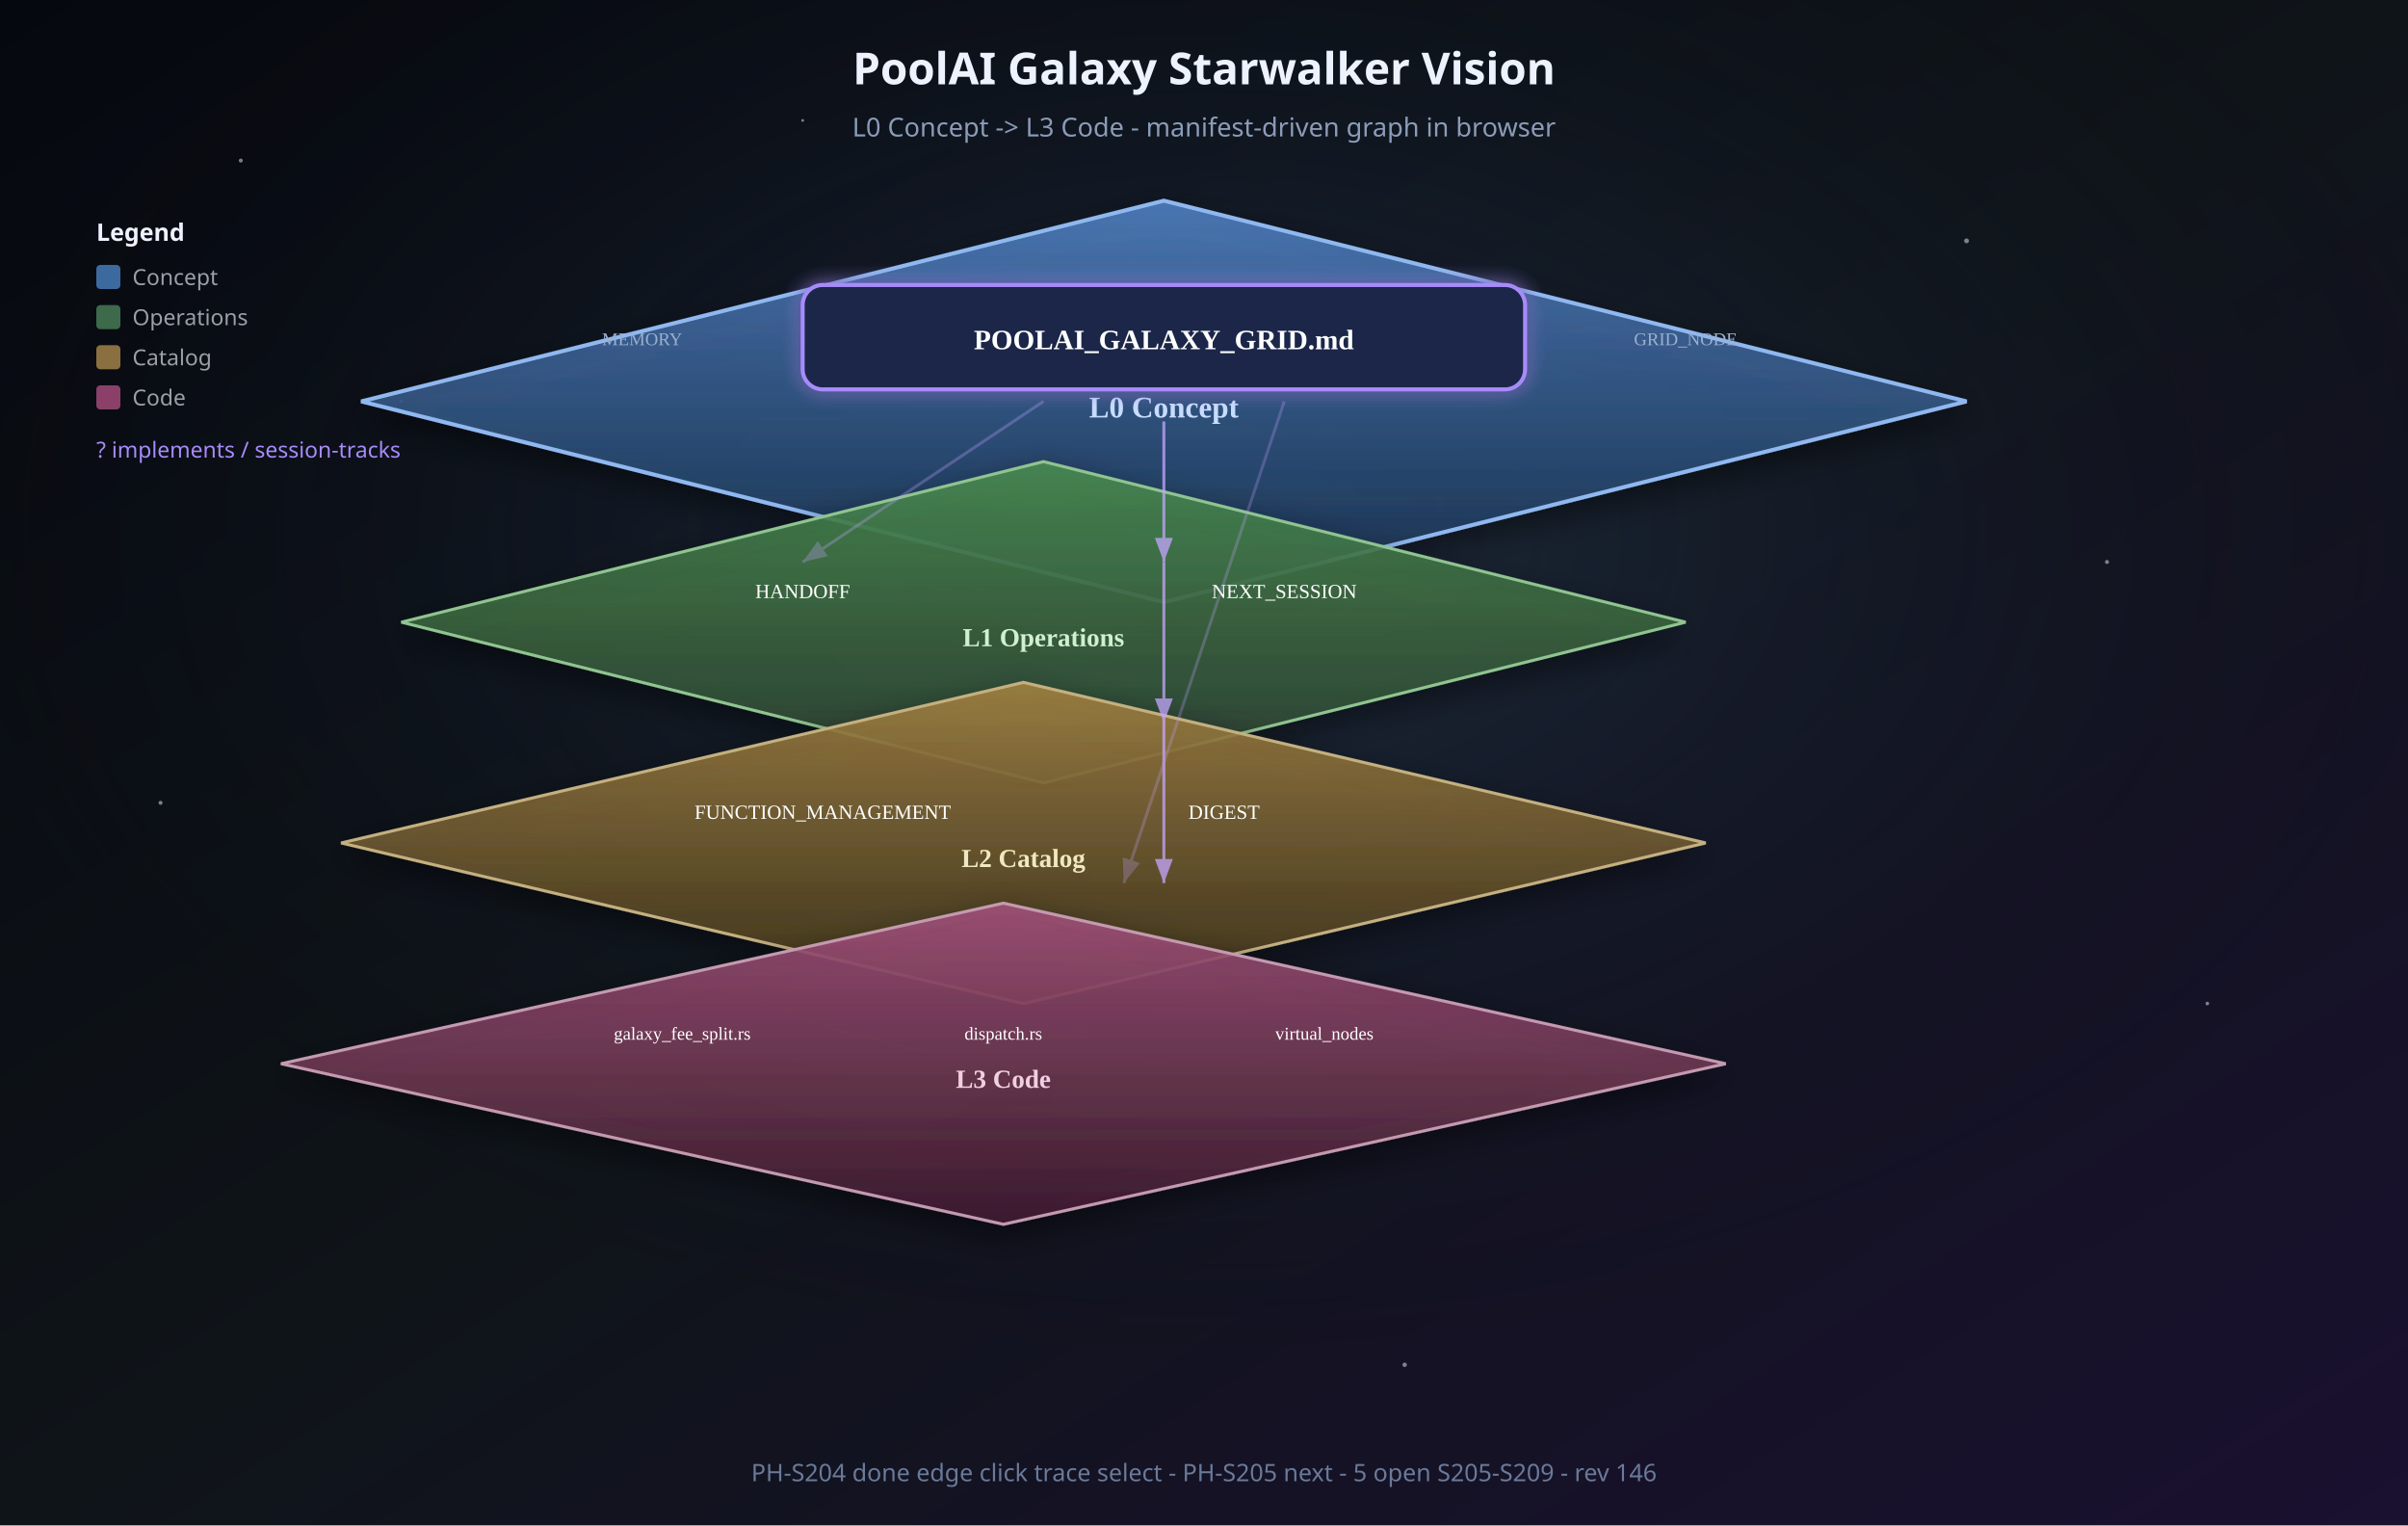
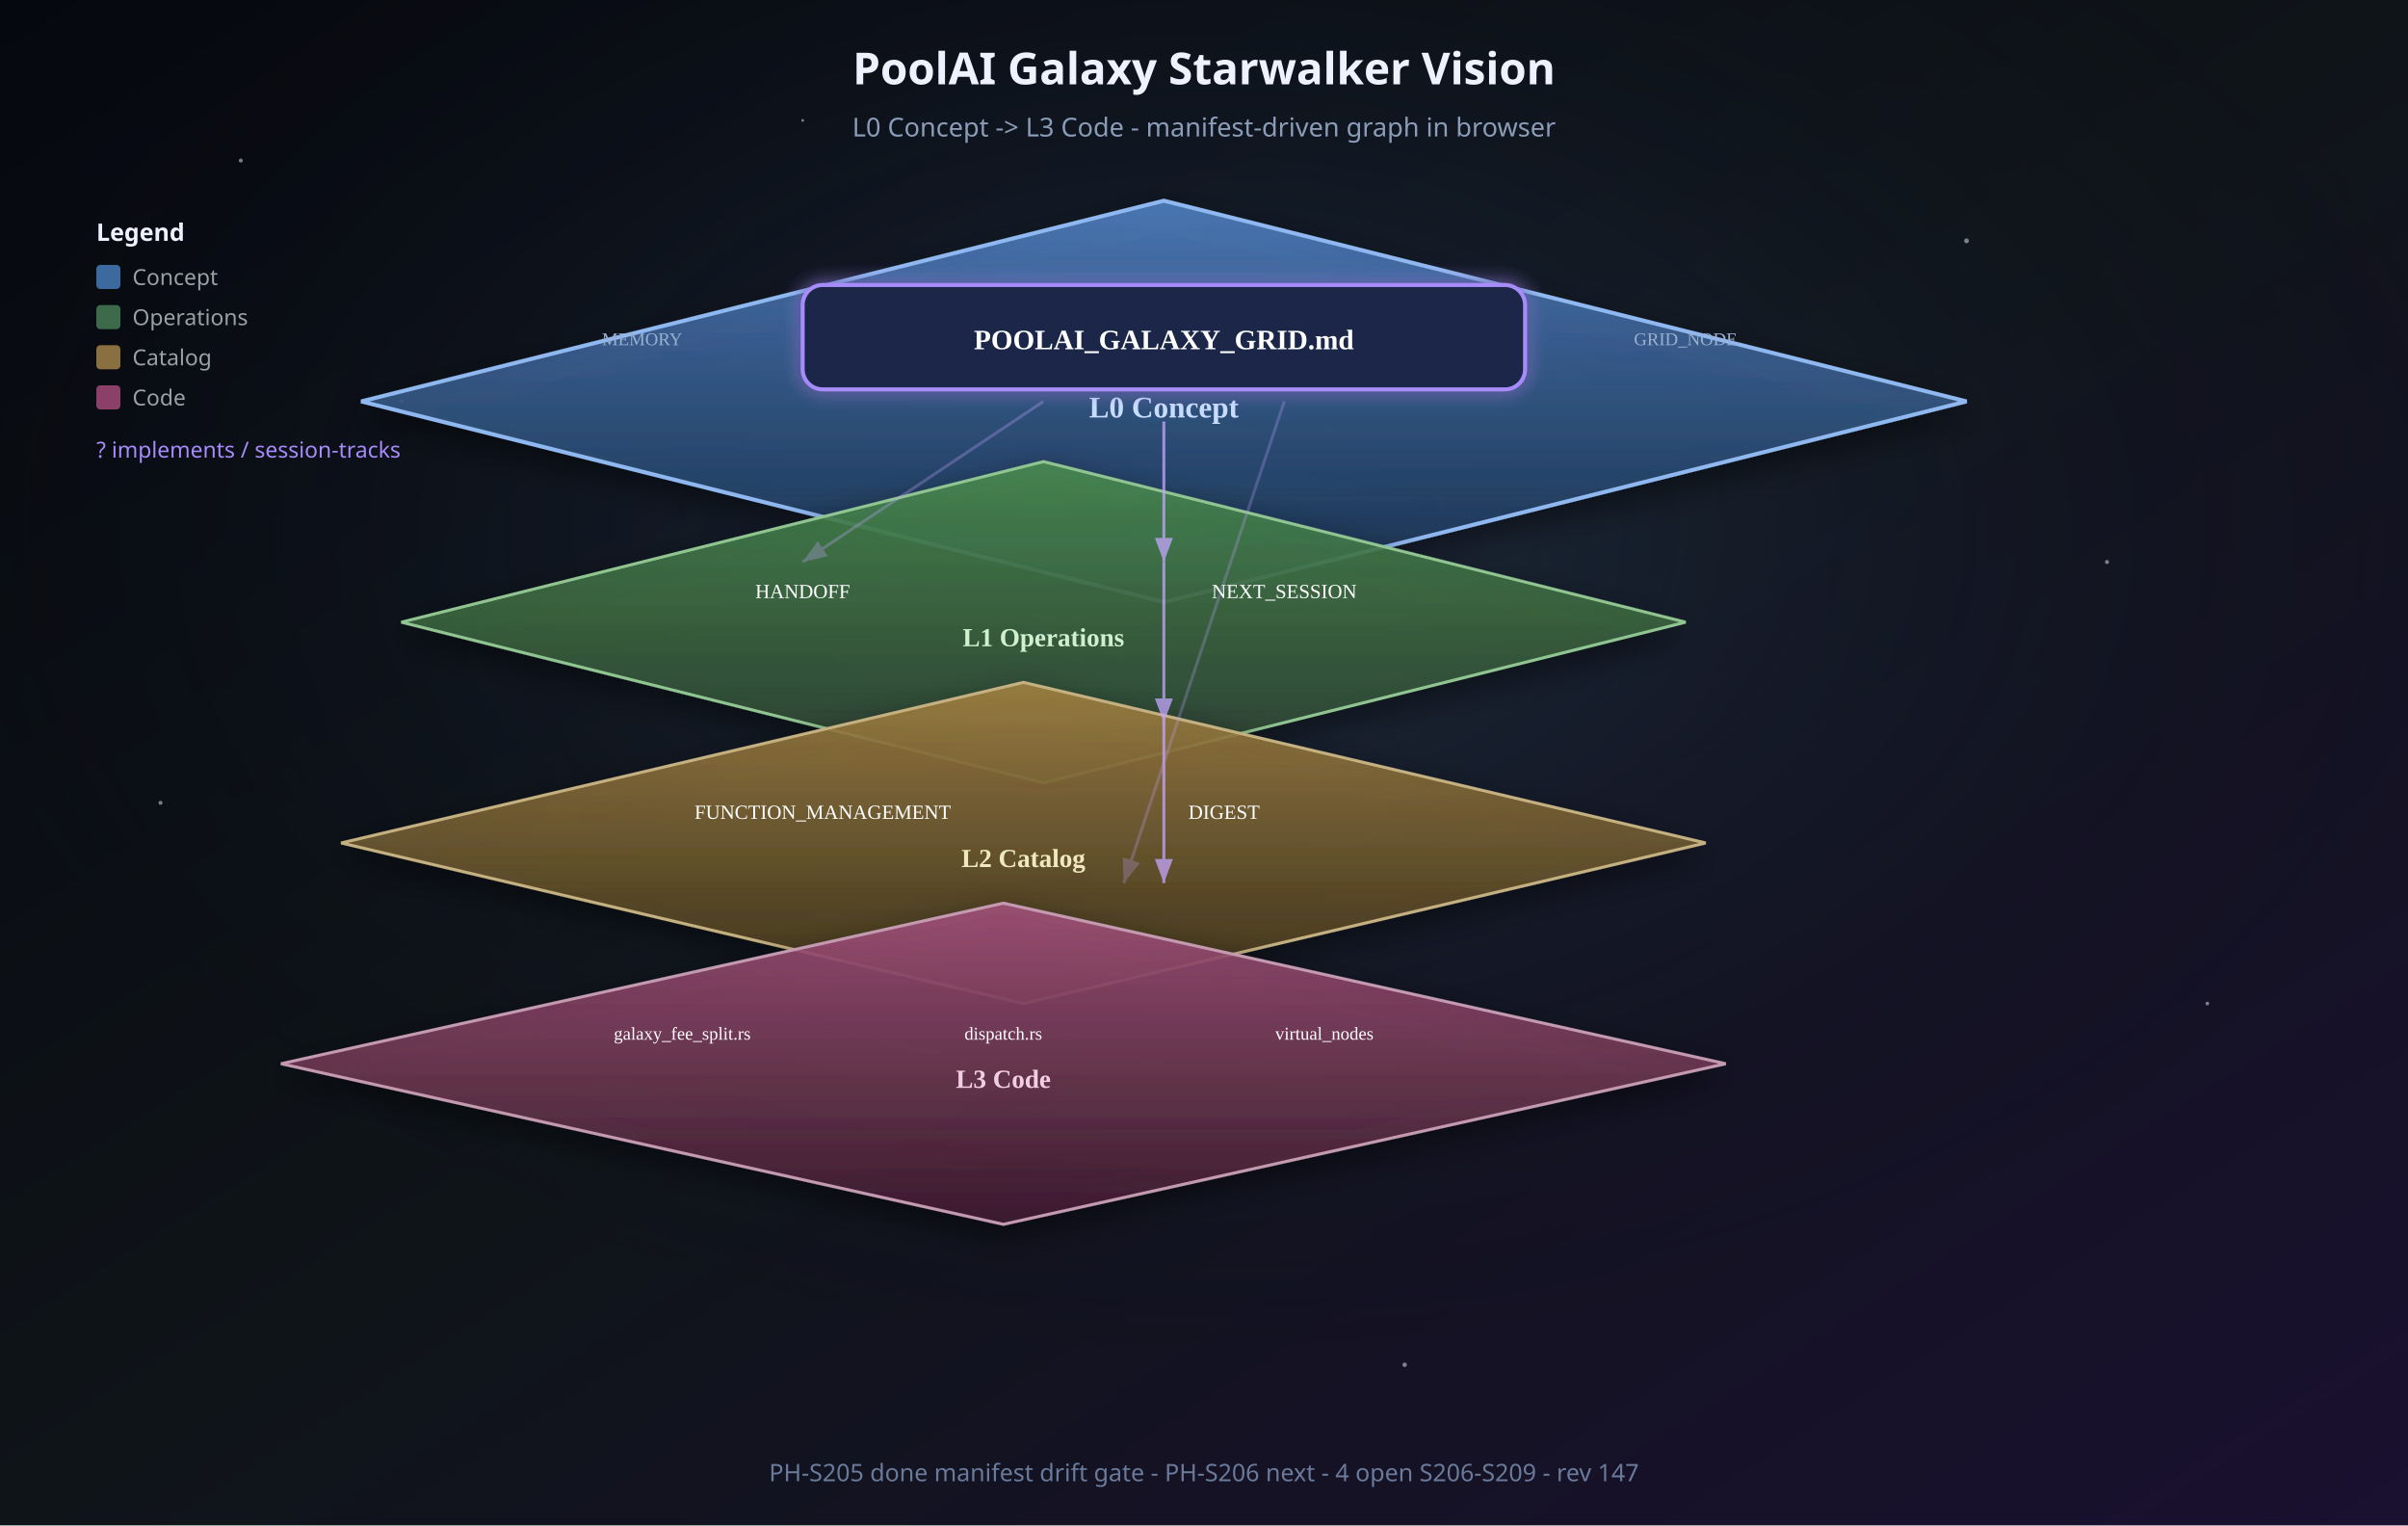
<svg xmlns="http://www.w3.org/2000/svg" viewBox="0 0 1200 760" role="img" aria-labelledby="title desc">
  <defs>
    <linearGradient id="bg" x1="0%" y1="0%" x2="100%" y2="100%">
      <stop offset="0%" stop-color="#06080f" />
      <stop offset="50%" stop-color="#0f1419" />
      <stop offset="100%" stop-color="#1a1030" />
    </linearGradient>
    <radialGradient id="nebula" cx="50%" cy="35%" r="55%">
      <stop offset="0%" stop-color="#3d5a8a" stop-opacity="0.35" />
      <stop offset="100%" stop-color="#06080f" stop-opacity="0" />
    </radialGradient>
    <linearGradient id="planeL0" x1="0%" y1="0%" x2="0%" y2="100%">
      <stop offset="0%" stop-color="#4a7ab8" stop-opacity="0.95" />
      <stop offset="100%" stop-color="#1e3350" stop-opacity="0.85" />
    </linearGradient>
    <linearGradient id="planeL1" x1="0%" y1="0%" x2="0%" y2="100%">
      <stop offset="0%" stop-color="#4a8a50" stop-opacity="0.9" />
      <stop offset="100%" stop-color="#2a4030" stop-opacity="0.85" />
    </linearGradient>
    <linearGradient id="planeL2" x1="0%" y1="0%" x2="0%" y2="100%">
      <stop offset="0%" stop-color="#a08040" stop-opacity="0.9" />
      <stop offset="100%" stop-color="#403520" stop-opacity="0.85" />
    </linearGradient>
    <linearGradient id="planeL3" x1="0%" y1="0%" x2="0%" y2="100%">
      <stop offset="0%" stop-color="#a05078" stop-opacity="0.9" />
      <stop offset="100%" stop-color="#402030" stop-opacity="0.85" />
    </linearGradient>
    <filter id="shadow" x="-30%" y="-30%" width="160%" height="160%">
      <feDropShadow dx="0" dy="6" stdDeviation="8" flood-color="#000" flood-opacity="0.5" />
    </filter>
    <filter id="glow" x="-50%" y="-50%" width="200%" height="200%">
      <feGaussianBlur stdDeviation="4" result="b" />
      <feMerge>
        <feMergeNode in="b" />
        <feMergeNode in="SourceGraphic" />
      </feMerge>
    </filter>
    <marker id="arrow" markerWidth="10" markerHeight="10" refX="8" refY="3" orient="auto">
      <path d="M0,0 L8,3 L0,6 Z" fill="#c4a5ff" />
    </marker>
  </defs>
  <rect width="1200" height="760" fill="url(#bg)" />
  <rect width="1200" height="760" fill="url(#nebula)" />
  <g fill="#e8f0ff" opacity="0.5">
    <circle cx="120" cy="80" r="1" />
    <circle cx="980" cy="120" r="1.2" />
    <circle cx="200" cy="200" r="0.8" />
    <circle cx="1050" cy="280" r="1" />
    <circle cx="80" cy="400" r="1" />
    <circle cx="1100" cy="500" r="0.9" />
    <circle cx="400" cy="60" r="0.7" />
    <circle cx="700" cy="680" r="1.1" />
  </g>
  <text x="600" y="42" text-anchor="middle" fill="#eef2ff" font-family="Segoe UI, system-ui, sans-serif" font-size="22" font-weight="600">PoolAI Galaxy Starwalker Vision</text>
  <text x="600" y="68" text-anchor="middle" fill="#8b9cb8" font-family="Segoe UI, system-ui, sans-serif" font-size="13">L0 Concept -&gt; L3 Code - manifest-driven graph in browser</text>
  <g transform="translate(180, 100)" filter="url(#shadow)">
    <path d="M0 100 L400 0 L800 100 L400 200 Z" fill="url(#planeL0)" stroke="#90b8f0" stroke-width="2" />
    <text x="400" y="108" text-anchor="middle" fill="#c8dcff" font-size="15" font-weight="700">L0 Concept</text>
    <g filter="url(#glow)">
      <rect x="220" y="42" width="360" height="52" rx="10" fill="#1a2848" stroke="#a78bfa" stroke-width="2" />
      <text x="400" y="74" text-anchor="middle" fill="#fff" font-size="14" font-weight="700">POOLAI_GALAXY_GRID.md</text>
    </g>
    <text x="140" y="72" text-anchor="middle" fill="#9ab0d0" font-size="9">MEMORY</text>
    <text x="660" y="72" text-anchor="middle" fill="#9ab0d0" font-size="9">GRID_NODE</text>
  </g>
  <g transform="translate(200, 230)" filter="url(#shadow)">
    <path d="M0 80 L320 0 L640 80 L320 160 Z" fill="url(#planeL1)" stroke="#90c490" stroke-width="1.5" />
    <text x="320" y="92" text-anchor="middle" fill="#d0f0d0" font-size="13" font-weight="600">L1 Operations</text>
    <text x="200" y="68" text-anchor="middle" fill="#fff" font-size="10">HANDOFF</text>
    <text x="440" y="68" text-anchor="middle" fill="#fff" font-size="10">NEXT_SESSION</text>
  </g>
  <g transform="translate(170, 340)" filter="url(#shadow)">
    <path d="M0 80 L340 0 L680 80 L340 160 Z" fill="url(#planeL2)" stroke="#c4b080" stroke-width="1.5" />
    <text x="340" y="92" text-anchor="middle" fill="#f0e8c0" font-size="13" font-weight="600">L2 Catalog</text>
    <text x="240" y="68" text-anchor="middle" fill="#fff" font-size="10">FUNCTION_MANAGEMENT</text>
    <text x="440" y="68" text-anchor="middle" fill="#fff" font-size="10">DIGEST</text>
  </g>
  <g transform="translate(140, 450)" filter="url(#shadow)">
    <path d="M0 80 L360 0 L720 80 L360 160 Z" fill="url(#planeL3)" stroke="#c49ab0" stroke-width="1.5" />
    <text x="360" y="92" text-anchor="middle" fill="#f0d0e0" font-size="13" font-weight="600">L3 Code</text>
    <text x="200" y="68" text-anchor="middle" fill="#fff" font-size="9">galaxy_fee_split.rs</text>
    <text x="360" y="68" text-anchor="middle" fill="#fff" font-size="9">dispatch.rs</text>
    <text x="520" y="68" text-anchor="middle" fill="#fff" font-size="9">virtual_nodes</text>
  </g>
  <g fill="none" stroke="#c4a5ff" stroke-width="1.5" marker-end="url(#arrow)" opacity="0.75">
    <path d="M580 210 L580 280" />
    <path d="M580 280 L580 360" />
    <path d="M580 360 L580 440" />
    <path d="M520 200 L400 280" opacity="0.4" />
    <path d="M640 200 L560 440" opacity="0.35" />
  </g>
  <g transform="translate(48, 120)" font-family="Segoe UI, system-ui, sans-serif" font-size="11">
    <text x="0" y="0" fill="#eef2ff" font-weight="600" font-size="12">Legend</text>
    <rect x="0" y="12" width="12" height="12" rx="2" fill="#3d6a9e" />
    <text x="18" y="22" fill="#9aa0a6">Concept</text>
    <rect x="0" y="32" width="12" height="12" rx="2" fill="#3d6a4a" />
    <text x="18" y="42" fill="#9aa0a6">Operations</text>
    <rect x="0" y="52" width="12" height="12" rx="2" fill="#8a7040" />
    <text x="18" y="62" fill="#9aa0a6">Catalog</text>
    <rect x="0" y="72" width="12" height="12" rx="2" fill="#8a4068" />
    <text x="18" y="82" fill="#9aa0a6">Code</text>
    <text x="0" y="108" fill="#a78bfa">? implements / session-tracks</text>
  </g>
-   <text x="600" y="738" text-anchor="middle" fill="#6a7a9a" font-family="Segoe UI, system-ui, sans-serif" font-size="12">PH-S204 done edge click trace select - PH-S205 next - 5 open S205-S209 - rev 146</text>
+   <text x="600" y="738" text-anchor="middle" fill="#6a7a9a" font-family="Segoe UI, system-ui, sans-serif" font-size="12">PH-S205 done manifest drift gate - PH-S206 next - 4 open S206-S209 - rev 147</text>
</svg>
